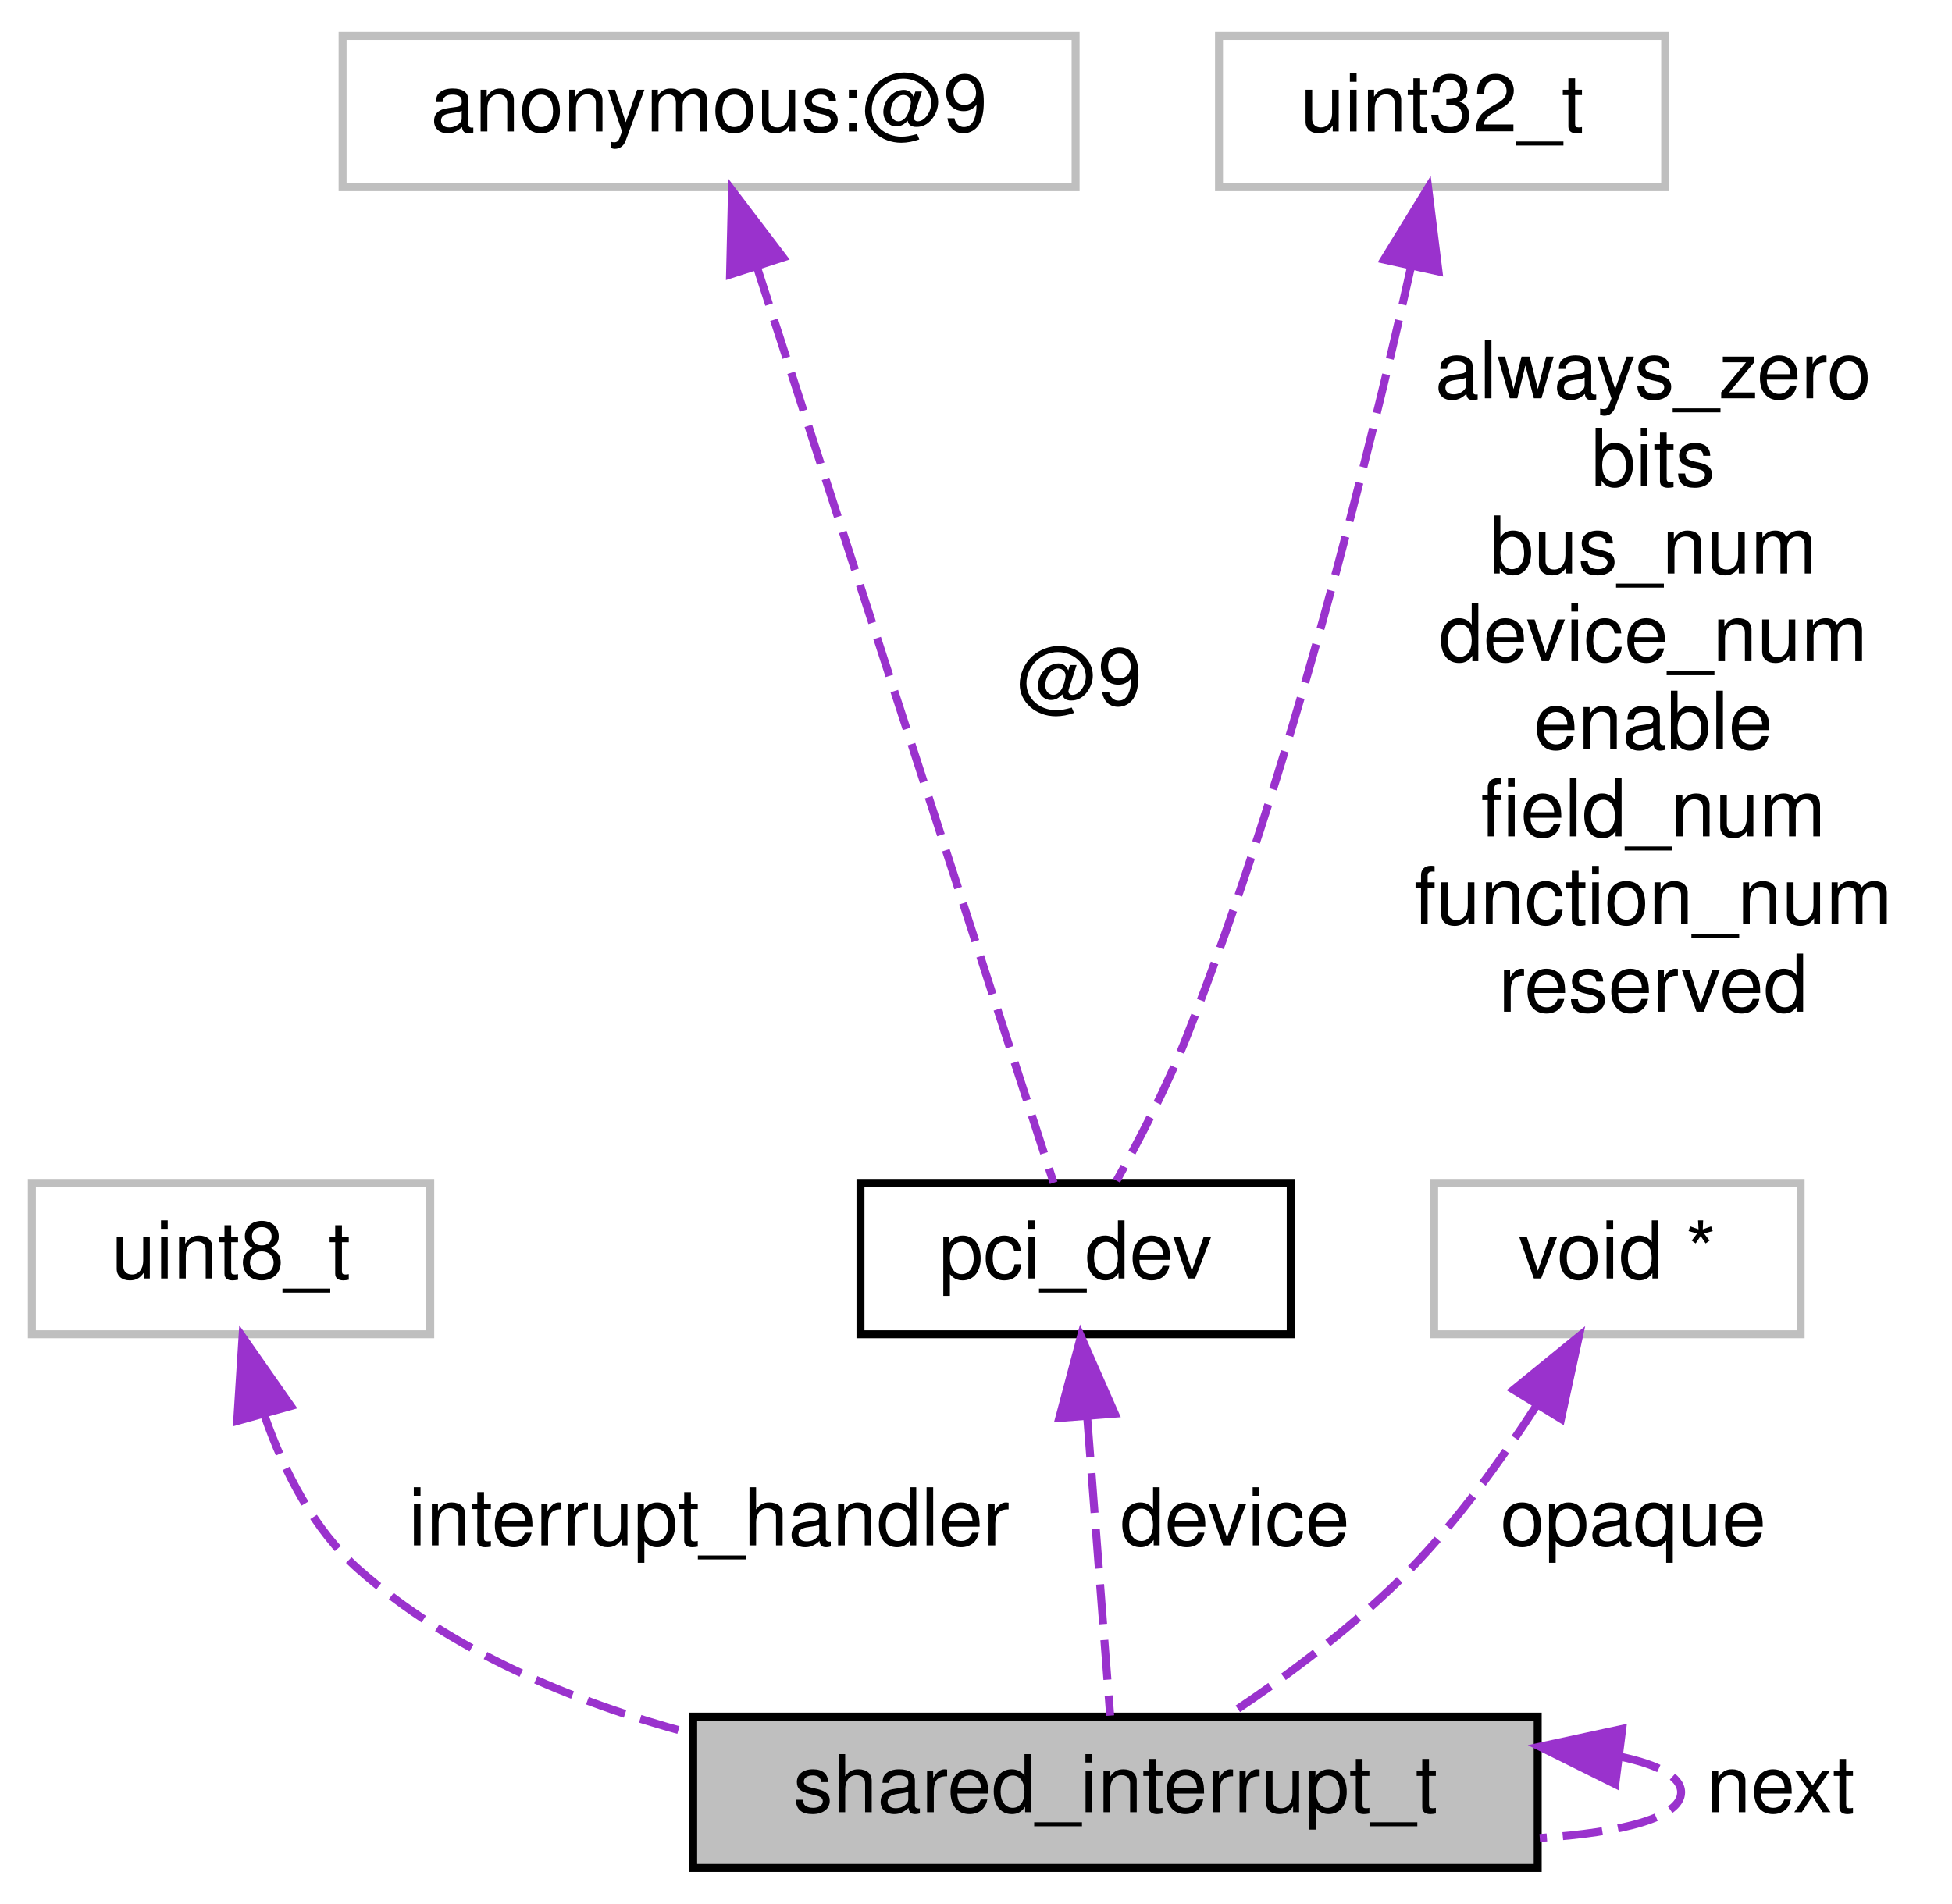
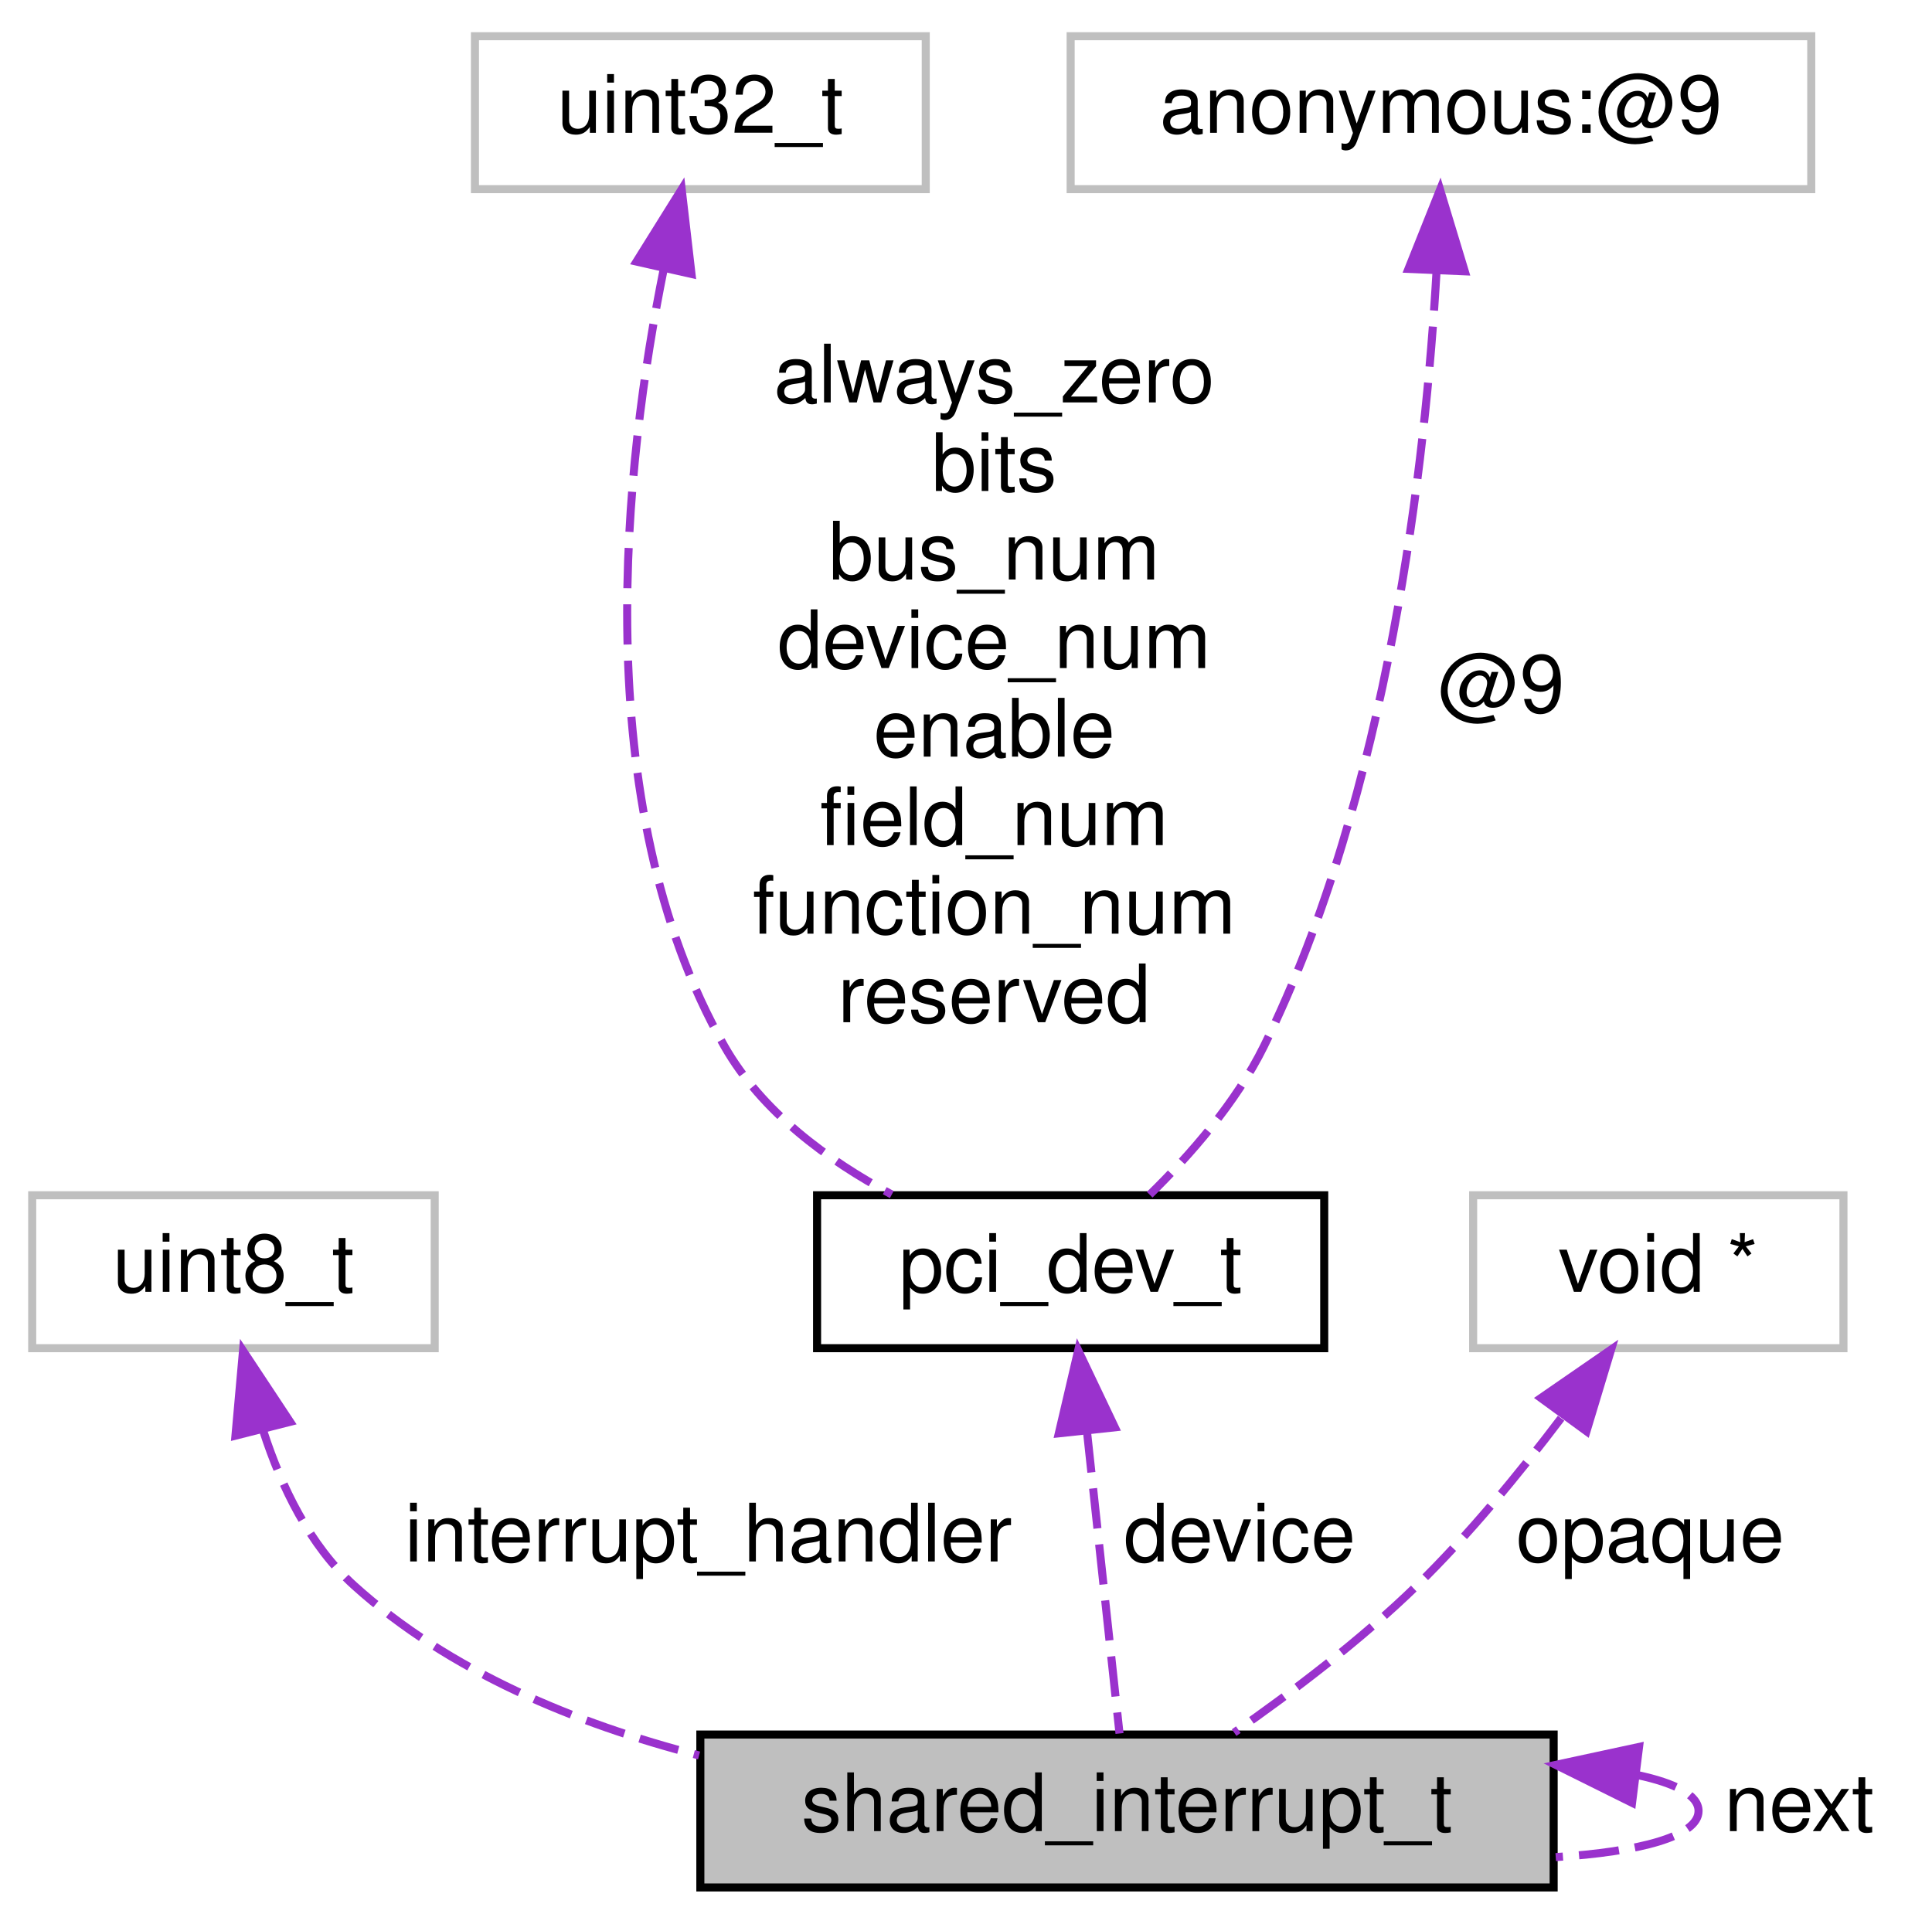
- <svg xmlns="http://www.w3.org/2000/svg" xmlns:xlink="http://www.w3.org/1999/xlink" width="245pt" height="239pt" viewBox="0.00 0.00 245.00 239.00">
+ <svg xmlns="http://www.w3.org/2000/svg" xmlns:xlink="http://www.w3.org/1999/xlink" width="240pt" height="239pt" viewBox="0.00 0.00 240.00 239.00">
  <g id="graph0" class="graph" transform="scale(1 1) rotate(0) translate(4 235)">
    <g id="node1" class="node">
      <g id="a_node1">
        <a xlink:title="An entry in a linked list of handlers attached to an ISR.">
          <polygon fill="#bfbfbf" stroke="black" points="83,-0.5 83,-19.5 189,-19.5 189,-0.5 83,-0.5" />
          <text text-anchor="middle" x="136" y="-7.5" font-family="Helvetica,sans-Serif" font-size="10.00">shared_interrupt_t</text>
        </a>
      </g>
    </g>
    <g id="edge1" class="edge">
      <path fill="none" stroke="#9a32cd" stroke-dasharray="5,2" d="M199.43,-14.46C204.12,-13.46 207,-11.97 207,-10 207,-6.84 199.63,-4.93 189.26,-4.27" />
      <polygon fill="#9a32cd" stroke="#9a32cd" points="198.74,-11.02 189.26,-15.73 199.61,-17.96 198.74,-11.02" />
      <text text-anchor="middle" x="219.5" y="-7.5" font-family="Helvetica,sans-Serif" font-size="10.00"> next</text>
    </g>
    <g id="node2" class="node">
      <g id="a_node2">
        <a xlink:title=" ">
          <polygon fill="none" stroke="#bfbfbf" points="0,-67.5 0,-86.5 50,-86.5 50,-67.5 0,-67.5" />
          <text text-anchor="middle" x="25" y="-74.5" font-family="Helvetica,sans-Serif" font-size="10.00">uint8_t</text>
        </a>
      </g>
    </g>
    <g id="edge2" class="edge">
-       <path fill="none" stroke="#9a32cd" stroke-dasharray="5,2" d="M29.26,-57.13C31.67,-50.27 35.37,-42.98 41,-38 52.55,-27.77 67.73,-21.4 82.54,-17.43" />
-       <polygon fill="#9a32cd" stroke="#9a32cd" points="25.77,-56.61 26.44,-67.18 32.51,-58.49 25.77,-56.61" />
-       <text text-anchor="middle" x="85" y="-41" font-family="Helvetica,sans-Serif" font-size="10.00"> interrupt_handler</text>
+       <path fill="none" stroke="#9a32cd" stroke-dasharray="5,2" d="M28.73,-57.14C30.96,-50.28 34.47,-42.99 40,-38 51.82,-27.32 67.54,-20.84 82.84,-16.9" />
+       <polygon fill="#9a32cd" stroke="#9a32cd" points="25.25,-56.63 26.19,-67.19 32.04,-58.35 25.25,-56.63" />
+       <text text-anchor="middle" x="84" y="-41" font-family="Helvetica,sans-Serif" font-size="10.00"> interrupt_handler</text>
    </g>
    <g id="node3" class="node">
      <g id="a_node3">
-         <a xlink:href="unionpci__dev.html" target="_top" xlink:title=" ">
-           <polygon fill="none" stroke="black" points="104,-67.5 104,-86.5 158,-86.5 158,-67.5 104,-67.5" />
-           <text text-anchor="middle" x="131" y="-74.5" font-family="Helvetica,sans-Serif" font-size="10.00">pci_dev</text>
+         <a xlink:href="unionpci__dev__t.html" target="_top" xlink:title=" ">
+           <polygon fill="none" stroke="black" points="97.5,-67.5 97.5,-86.5 160.5,-86.5 160.5,-67.5 97.5,-67.5" />
+           <text text-anchor="middle" x="129" y="-74.5" font-family="Helvetica,sans-Serif" font-size="10.00">pci_dev_t</text>
        </a>
      </g>
    </g>
    <g id="edge3" class="edge">
-       <path fill="none" stroke="#9a32cd" stroke-dasharray="5,2" d="M132.46,-57.04C133.41,-44.67 134.61,-29.12 135.34,-19.63" />
-       <polygon fill="#9a32cd" stroke="#9a32cd" points="128.95,-56.99 131.67,-67.23 135.93,-57.53 128.95,-56.99" />
-       <text text-anchor="middle" x="151" y="-41" font-family="Helvetica,sans-Serif" font-size="10.00"> device</text>
+       <path fill="none" stroke="#9a32cd" stroke-dasharray="5,2" d="M131.04,-57.04C132.37,-44.67 134.05,-29.12 135.07,-19.63" />
+       <polygon fill="#9a32cd" stroke="#9a32cd" points="127.53,-56.92 129.94,-67.23 134.49,-57.67 127.53,-56.92" />
+       <text text-anchor="middle" x="150" y="-41" font-family="Helvetica,sans-Serif" font-size="10.00"> device</text>
    </g>
    <g id="node4" class="node">
      <g id="a_node4">
        <a xlink:title=" ">
-           <polygon fill="none" stroke="#bfbfbf" points="39,-211.5 39,-230.5 131,-230.5 131,-211.5 39,-211.5" />
-           <text text-anchor="middle" x="85" y="-218.5" font-family="Helvetica,sans-Serif" font-size="10.00">anonymous:@9</text>
+           <polygon fill="none" stroke="#bfbfbf" points="55,-211.5 55,-230.5 111,-230.5 111,-211.5 55,-211.5" />
+           <text text-anchor="middle" x="83" y="-218.5" font-family="Helvetica,sans-Serif" font-size="10.00">uint32_t</text>
        </a>
      </g>
    </g>
    <g id="edge4" class="edge">
-       <path fill="none" stroke="#9a32cd" stroke-dasharray="5,2" d="M90.99,-201.52C101.05,-170.47 120.95,-109.02 128.24,-86.52" />
-       <polygon fill="#9a32cd" stroke="#9a32cd" points="87.63,-200.53 87.88,-211.12 94.29,-202.68 87.63,-200.53" />
-       <text text-anchor="middle" x="131.5" y="-146.5" font-family="Helvetica,sans-Serif" font-size="10.00"> @9</text>
+       <path fill="none" stroke="#9a32cd" stroke-dasharray="5,2" d="M78.46,-201.61C73.61,-177.65 68.75,-135.26 86,-105 90.63,-96.88 98.79,-90.86 106.78,-86.59" />
+       <polygon fill="#9a32cd" stroke="#9a32cd" points="75.07,-202.5 80.68,-211.49 81.9,-200.96 75.07,-202.5" />
+       <text text-anchor="middle" x="119.5" y="-185" font-family="Helvetica,sans-Serif" font-size="10.00"> always_zero</text>
+       <text text-anchor="middle" x="119.5" y="-174" font-family="Helvetica,sans-Serif" font-size="10.00">bits</text>
+       <text text-anchor="middle" x="119.5" y="-163" font-family="Helvetica,sans-Serif" font-size="10.00">bus_num</text>
+       <text text-anchor="middle" x="119.5" y="-152" font-family="Helvetica,sans-Serif" font-size="10.00">device_num</text>
+       <text text-anchor="middle" x="119.5" y="-141" font-family="Helvetica,sans-Serif" font-size="10.00">enable</text>
+       <text text-anchor="middle" x="119.5" y="-130" font-family="Helvetica,sans-Serif" font-size="10.00">field_num</text>
+       <text text-anchor="middle" x="119.5" y="-119" font-family="Helvetica,sans-Serif" font-size="10.00">function_num</text>
+       <text text-anchor="middle" x="119.5" y="-108" font-family="Helvetica,sans-Serif" font-size="10.00">reserved</text>
    </g>
    <g id="node5" class="node">
      <g id="a_node5">
        <a xlink:title=" ">
-           <polygon fill="none" stroke="#bfbfbf" points="149,-211.5 149,-230.5 205,-230.5 205,-211.5 149,-211.5" />
-           <text text-anchor="middle" x="177" y="-218.5" font-family="Helvetica,sans-Serif" font-size="10.00">uint32_t</text>
+           <polygon fill="none" stroke="#bfbfbf" points="129,-211.5 129,-230.5 221,-230.5 221,-211.5 129,-211.5" />
+           <text text-anchor="middle" x="175" y="-218.5" font-family="Helvetica,sans-Serif" font-size="10.00">anonymous:@9</text>
        </a>
      </g>
    </g>
    <g id="edge5" class="edge">
-       <path fill="none" stroke="#9a32cd" stroke-dasharray="5,2" d="M173.13,-201.64C168,-178.62 158.04,-138.15 145,-105 142.53,-98.71 139.03,-91.96 136.14,-86.78" />
-       <polygon fill="#9a32cd" stroke="#9a32cd" points="169.71,-202.41 175.25,-211.44 176.55,-200.92 169.71,-202.41" />
-       <text text-anchor="middle" x="203.5" y="-185" font-family="Helvetica,sans-Serif" font-size="10.00"> always_zero</text>
-       <text text-anchor="middle" x="203.5" y="-174" font-family="Helvetica,sans-Serif" font-size="10.00">bits</text>
-       <text text-anchor="middle" x="203.5" y="-163" font-family="Helvetica,sans-Serif" font-size="10.00">bus_num</text>
-       <text text-anchor="middle" x="203.5" y="-152" font-family="Helvetica,sans-Serif" font-size="10.00">device_num</text>
-       <text text-anchor="middle" x="203.5" y="-141" font-family="Helvetica,sans-Serif" font-size="10.00">enable</text>
-       <text text-anchor="middle" x="203.5" y="-130" font-family="Helvetica,sans-Serif" font-size="10.00">field_num</text>
-       <text text-anchor="middle" x="203.5" y="-119" font-family="Helvetica,sans-Serif" font-size="10.00">function_num</text>
-       <text text-anchor="middle" x="203.5" y="-108" font-family="Helvetica,sans-Serif" font-size="10.00">reserved</text>
+       <path fill="none" stroke="#9a32cd" stroke-dasharray="5,2" d="M174.46,-201.41C173.11,-177.85 168.52,-136.5 153,-105 149.56,-98.02 143.82,-91.47 138.82,-86.57" />
+       <polygon fill="#9a32cd" stroke="#9a32cd" points="170.96,-201.59 174.89,-211.43 177.96,-201.29 170.96,-201.59" />
+       <text text-anchor="middle" x="182.5" y="-146.5" font-family="Helvetica,sans-Serif" font-size="10.00"> @9</text>
    </g>
    <g id="node6" class="node">
      <g id="a_node6">
        <a xlink:title=" ">
-           <polygon fill="none" stroke="#bfbfbf" points="176,-67.5 176,-86.5 222,-86.5 222,-67.5 176,-67.5" />
-           <text text-anchor="middle" x="199" y="-74.5" font-family="Helvetica,sans-Serif" font-size="10.00">void *</text>
+           <polygon fill="none" stroke="#bfbfbf" points="179,-67.5 179,-86.5 225,-86.5 225,-67.5 179,-67.5" />
+           <text text-anchor="middle" x="202" y="-74.5" font-family="Helvetica,sans-Serif" font-size="10.00">void *</text>
        </a>
      </g>
    </g>
    <g id="edge6" class="edge">
-       <path fill="none" stroke="#9a32cd" stroke-dasharray="5,2" d="M188.91,-58.65C184.5,-51.82 178.97,-44.15 173,-38 166.24,-31.04 157.53,-24.58 150.25,-19.72" />
-       <polygon fill="#9a32cd" stroke="#9a32cd" points="185.96,-60.54 194.17,-67.23 191.93,-56.88 185.96,-60.54" />
+       <path fill="none" stroke="#9a32cd" stroke-dasharray="5,2" d="M189.92,-58.8C184.76,-51.98 178.45,-44.29 172,-38 165.07,-31.24 156.4,-24.69 149.31,-19.74" />
+       <polygon fill="#9a32cd" stroke="#9a32cd" points="187.42,-61.31 196.14,-67.33 193.08,-57.18 187.42,-61.31" />
      <text text-anchor="middle" x="201" y="-41" font-family="Helvetica,sans-Serif" font-size="10.00"> opaque</text>
    </g>
  </g>
</svg>
